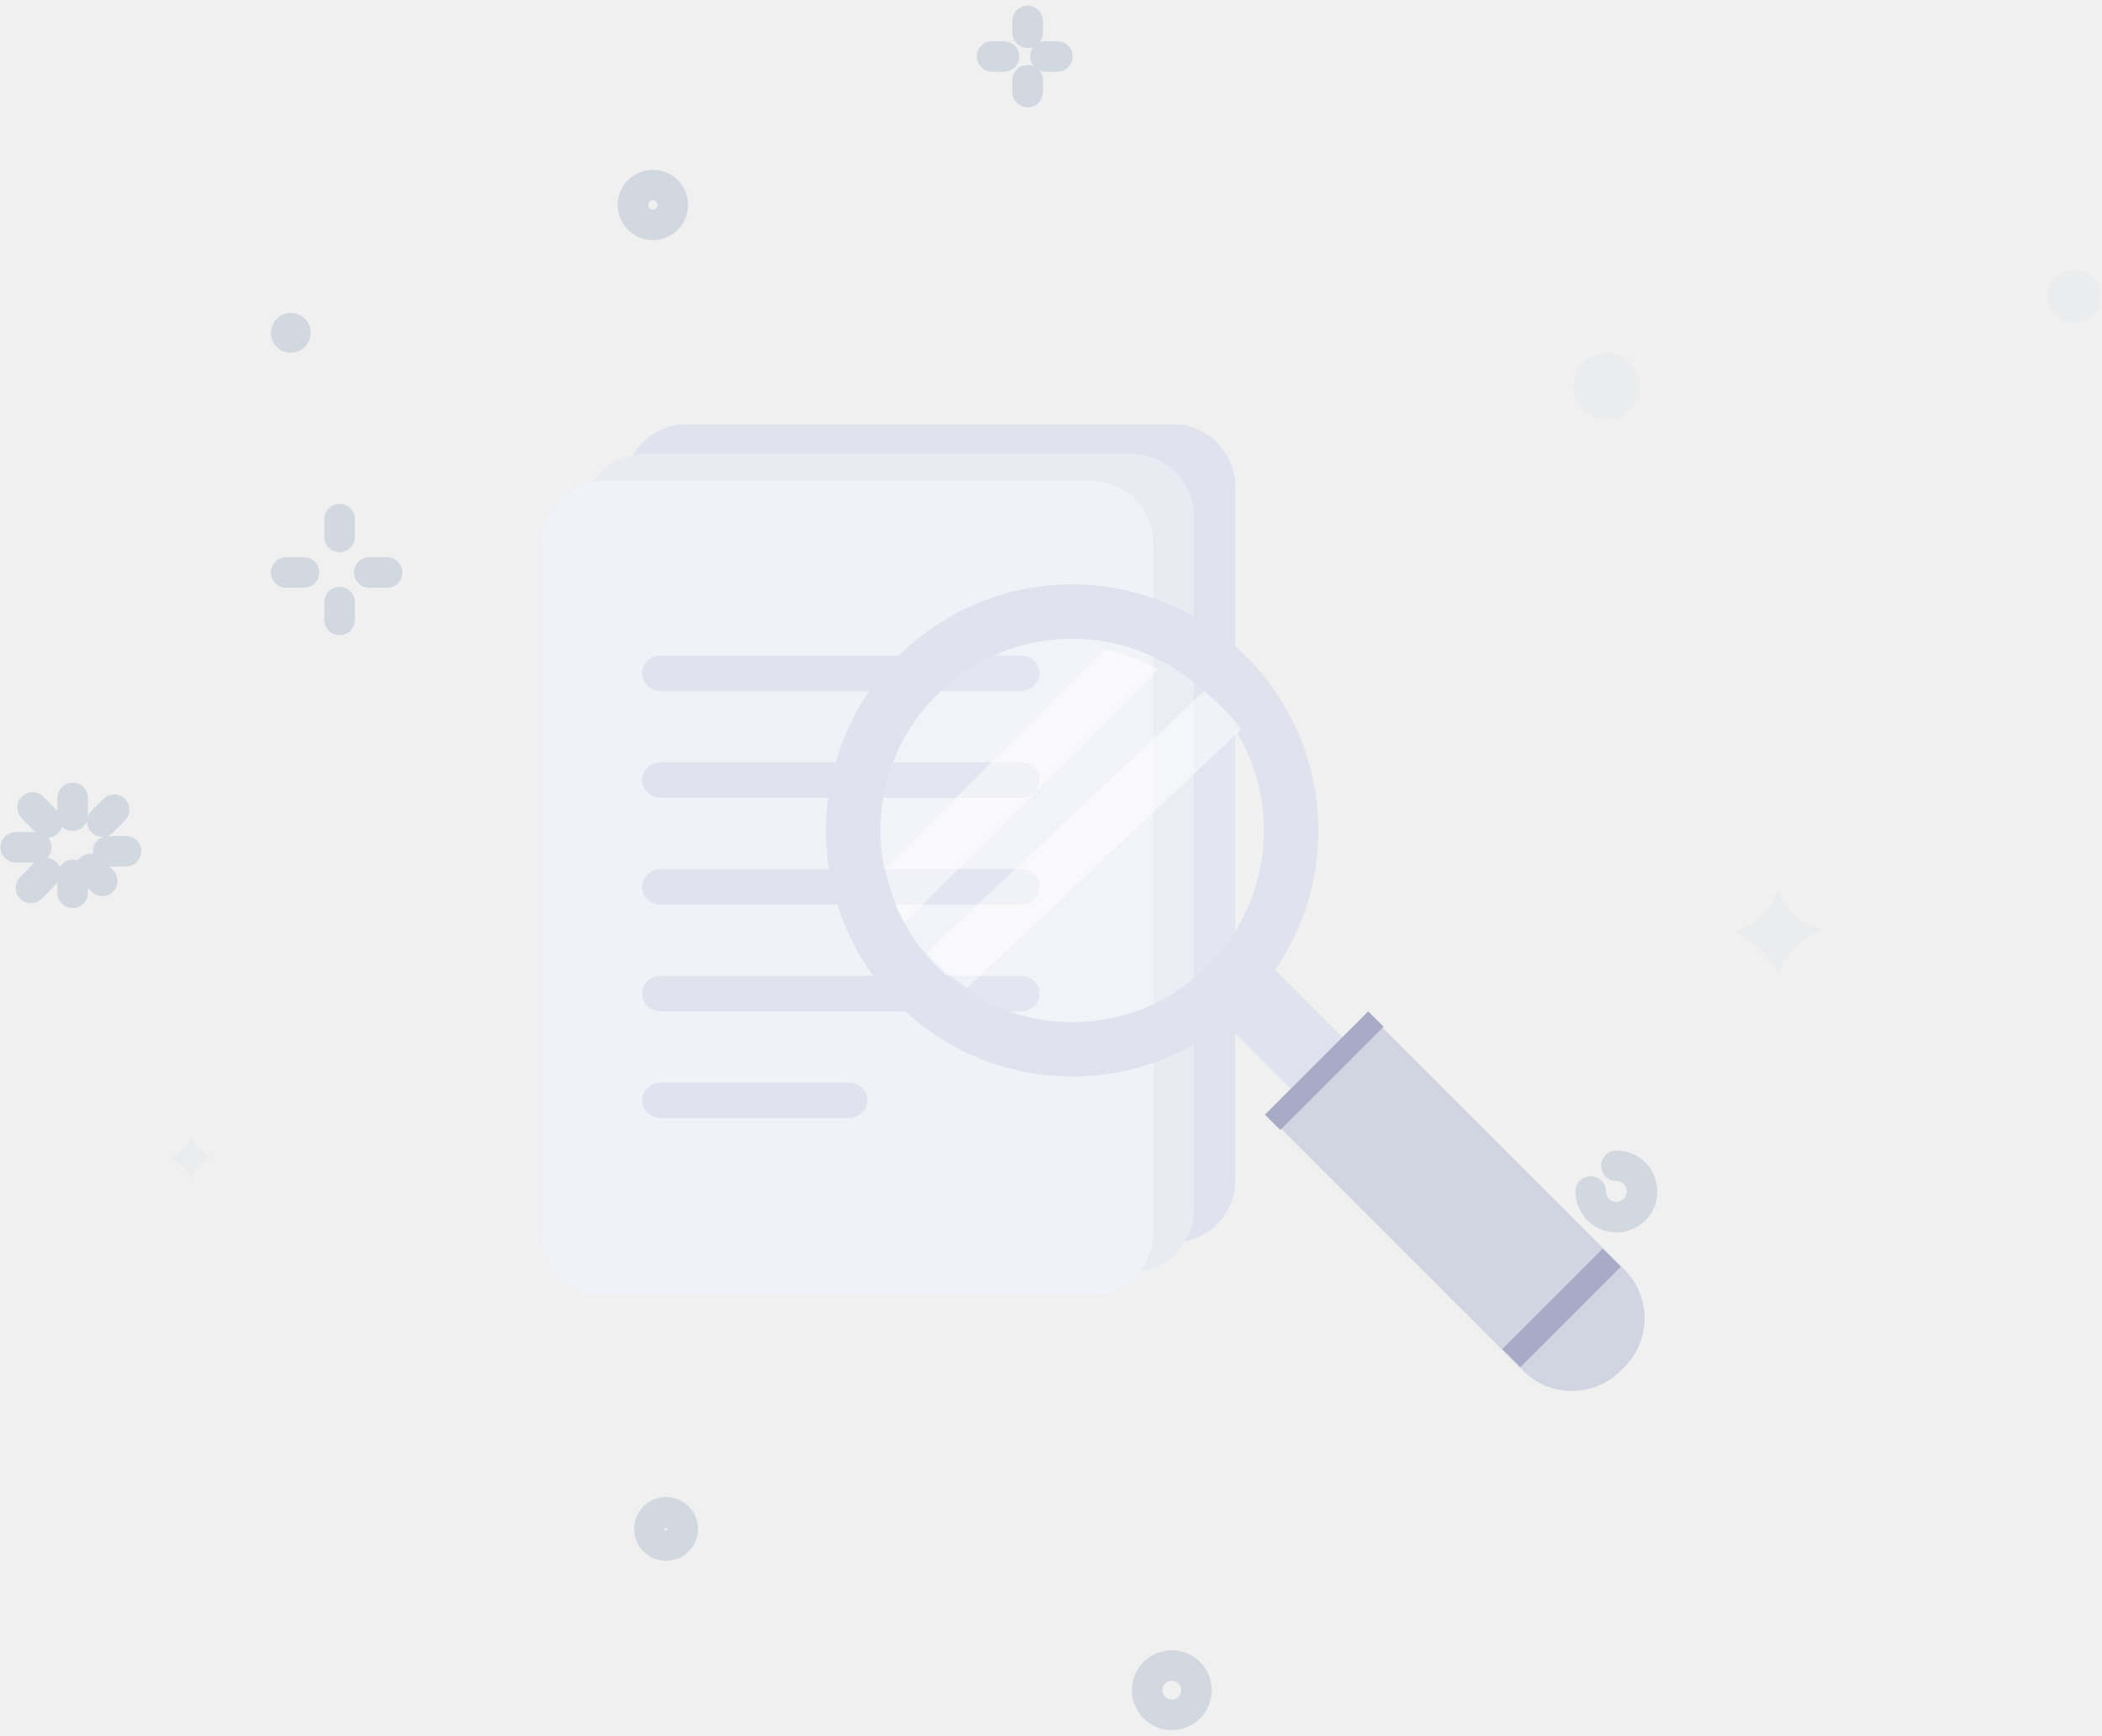
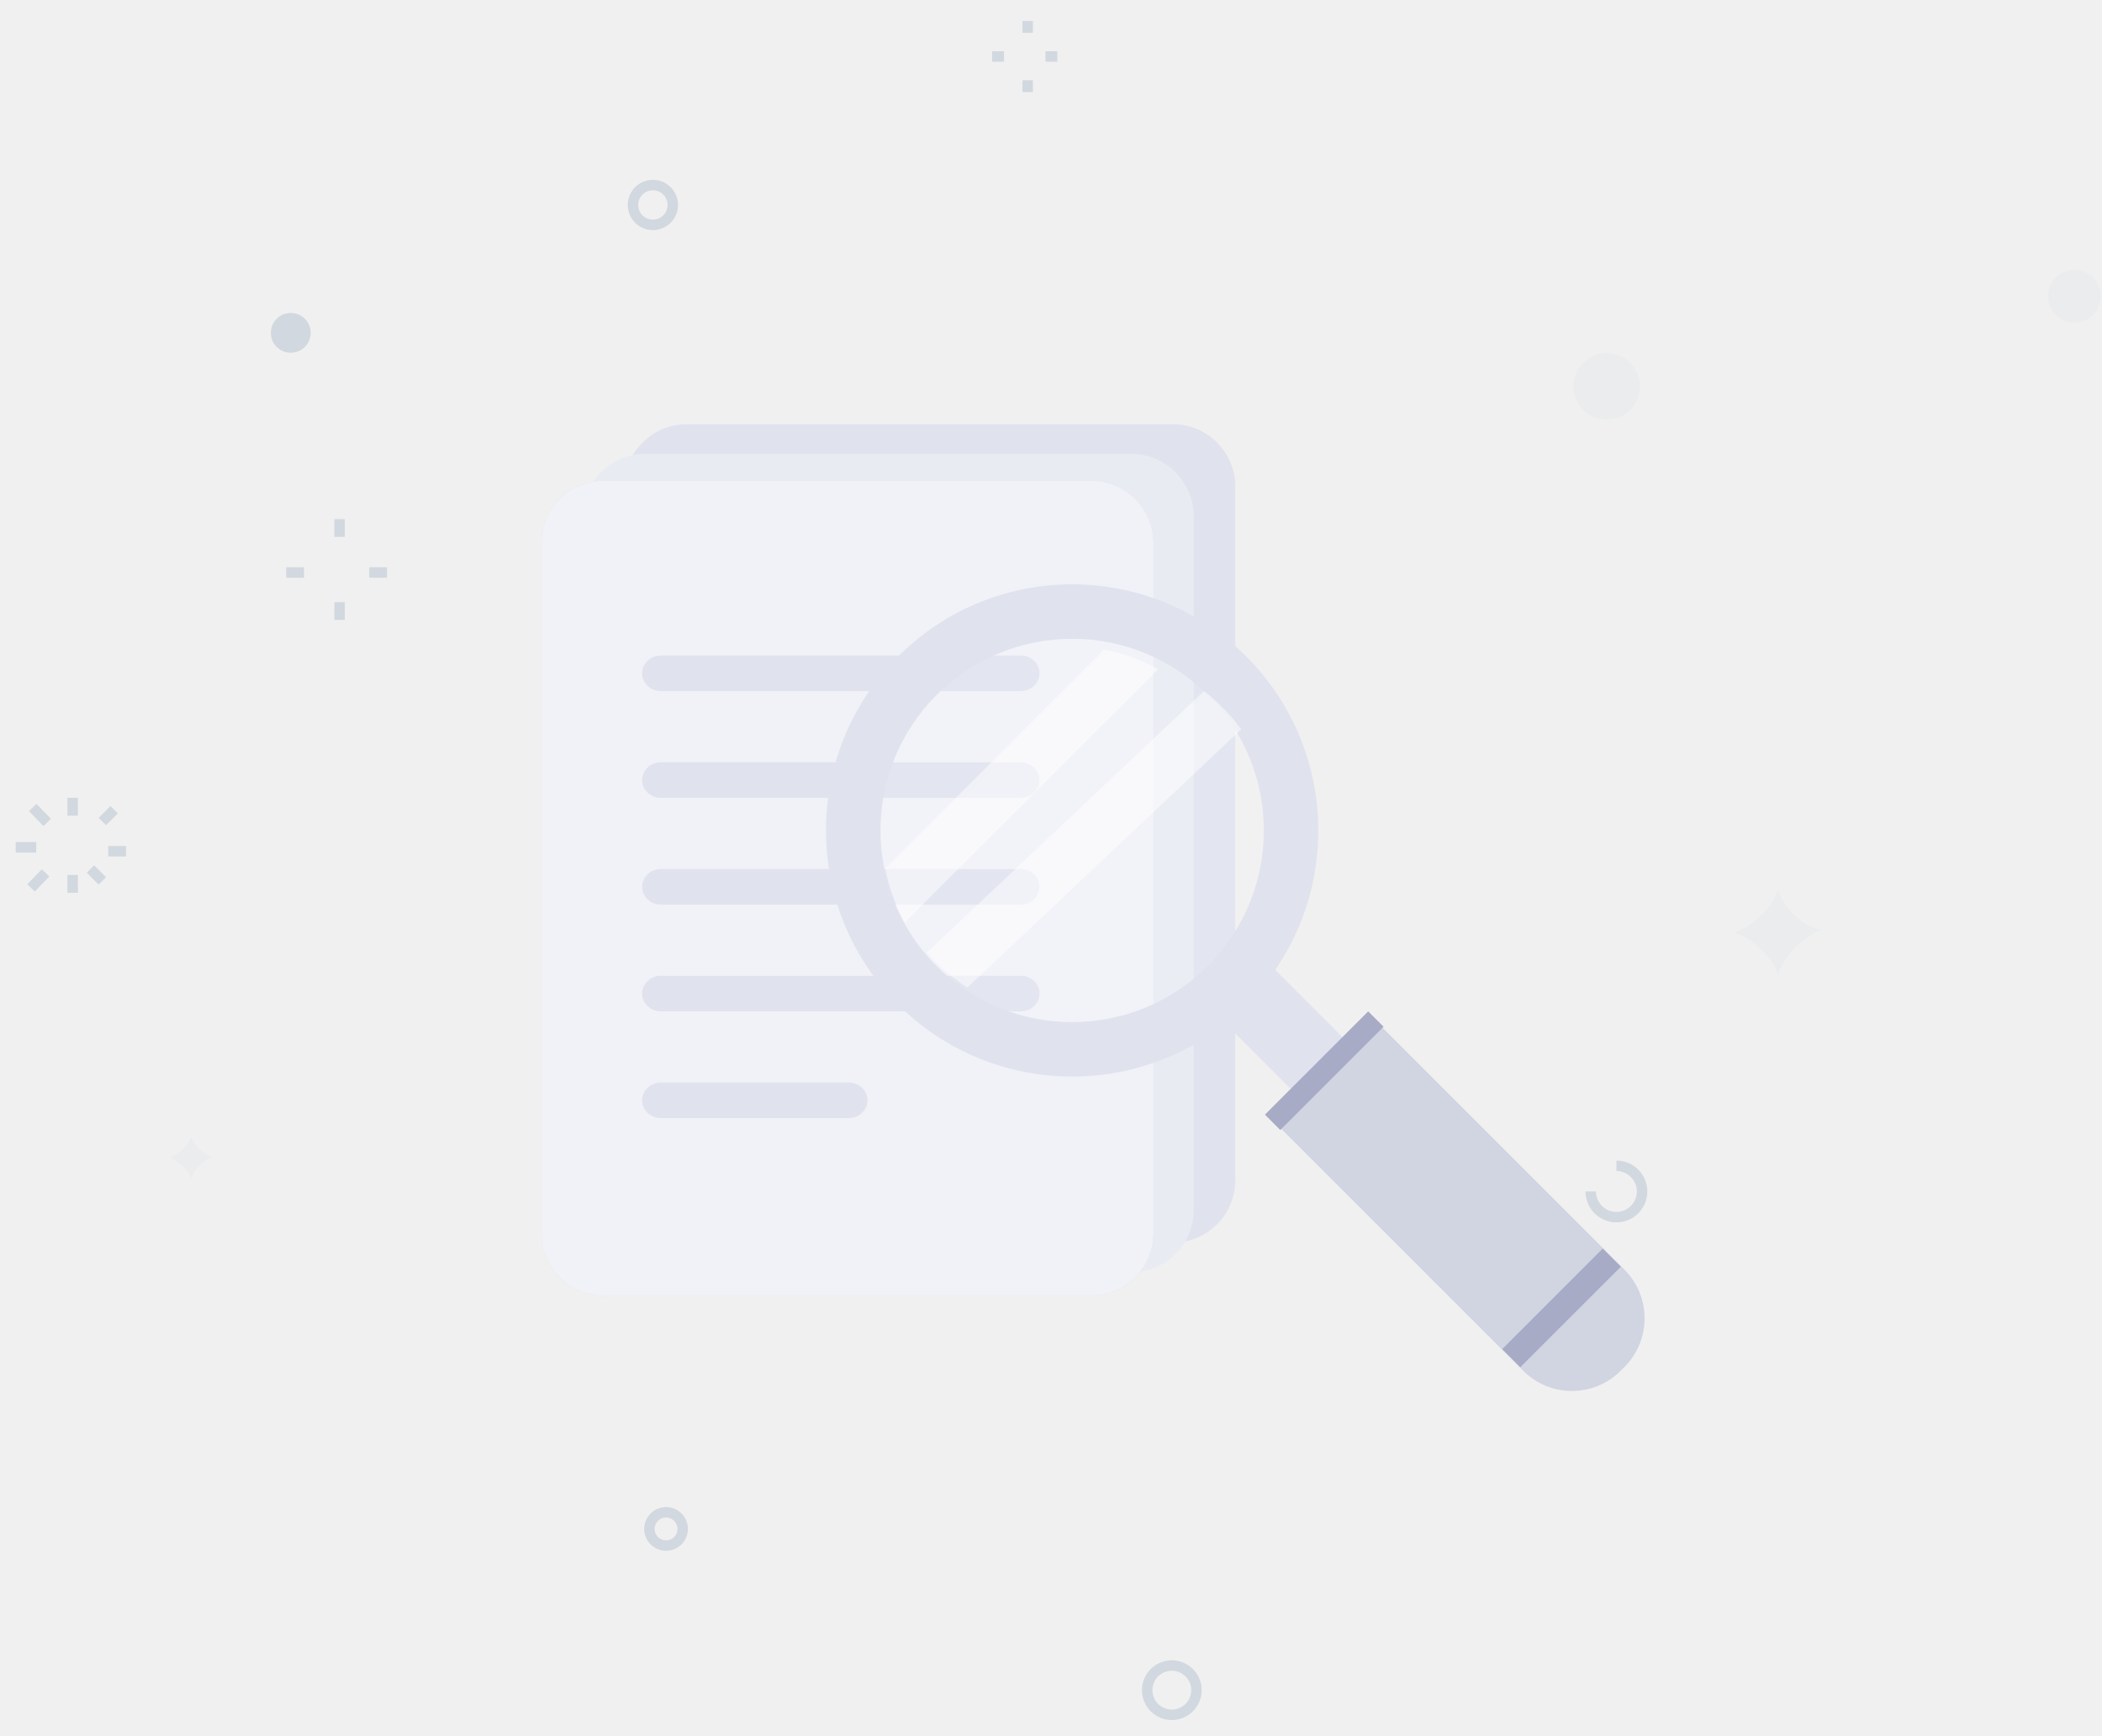
<svg xmlns="http://www.w3.org/2000/svg" width="201" height="166" viewBox="0 0 201 166" fill="none">
-   <path d="M6.948 76.305V78.006" stroke="#D2D8DF" stroke-width="2.921" stroke-linecap="round" />
-   <path d="M3.126 77.227L4.516 78.658" stroke="#D2D8DF" stroke-width="2.921" stroke-linecap="round" />
-   <path d="M1.5 81.037H3.466" stroke="#D2D8DF" stroke-width="2.921" stroke-linecap="round" />
-   <path d="M2.968 84.915L4.358 83.484" stroke="#D2D8DF" stroke-width="2.921" stroke-linecap="round" />
-   <path d="M6.948 85.38V83.678" stroke="#D2D8DF" stroke-width="2.921" stroke-linecap="round" />
-   <path d="M9.785 84.245L8.65 83.111" stroke="#D2D8DF" stroke-width="2.921" stroke-linecap="round" />
-   <path d="M12.053 81.409H10.351" stroke="#D2D8DF" stroke-width="2.921" stroke-linecap="round" />
-   <path d="M10.919 77.439L9.784 78.573" stroke="#D2D8DF" stroke-width="2.921" stroke-linecap="round" />
-   <path d="M98.269 2V3.134" stroke="#D2D8DF" stroke-width="2.921" stroke-linecap="round" />
-   <path d="M94.865 5.403H96" stroke="#D2D8DF" stroke-width="2.921" stroke-linecap="round" />
-   <path d="M98.269 8.806V7.672" stroke="#D2D8DF" stroke-width="2.921" stroke-linecap="round" />
-   <path d="M101.105 5.403H99.97" stroke="#D2D8DF" stroke-width="2.921" stroke-linecap="round" />
-   <path d="M32.473 49.646V51.347" stroke="#D2D8DF" stroke-width="2.921" stroke-linecap="round" />
-   <path d="M27.368 54.751H29.069" stroke="#D2D8DF" stroke-width="2.921" stroke-linecap="round" />
-   <path d="M32.473 59.288V57.587" stroke="#D2D8DF" stroke-width="2.921" stroke-linecap="round" />
-   <path d="M37.011 54.751H35.309" stroke="#D2D8DF" stroke-width="2.921" stroke-linecap="round" />
-   <path d="M154.566 111.493C155.921 111.493 157.021 112.593 157.021 113.949C157.021 115.305 155.921 116.404 154.566 116.404C153.21 116.404 152.111 115.305 152.111 113.949" stroke="#D2D8DF" stroke-width="2.921" stroke-linecap="round" />
+   <path d="M6.948 76.305V78.006" stroke="#D2D8DF" strokeWidth="2.921" strokeLinecap="round" />
+   <path d="M3.126 77.227L4.516 78.658" stroke="#D2D8DF" strokeWidth="2.921" strokeLinecap="round" />
+   <path d="M1.5 81.037H3.466" stroke="#D2D8DF" strokeWidth="2.921" strokeLinecap="round" />
+   <path d="M2.968 84.915L4.358 83.484" stroke="#D2D8DF" strokeWidth="2.921" strokeLinecap="round" />
+   <path d="M6.948 85.38V83.678" stroke="#D2D8DF" strokeWidth="2.921" strokeLinecap="round" />
+   <path d="M9.785 84.245L8.65 83.111" stroke="#D2D8DF" strokeWidth="2.921" strokeLinecap="round" />
+   <path d="M12.053 81.409H10.351" stroke="#D2D8DF" strokeWidth="2.921" strokeLinecap="round" />
+   <path d="M10.919 77.439L9.784 78.573" stroke="#D2D8DF" strokeWidth="2.921" strokeLinecap="round" />
+   <path d="M98.269 2V3.134" stroke="#D2D8DF" strokeWidth="2.921" strokeLinecap="round" />
+   <path d="M94.865 5.403H96" stroke="#D2D8DF" strokeWidth="2.921" strokeLinecap="round" />
+   <path d="M98.269 8.806V7.672" stroke="#D2D8DF" strokeWidth="2.921" strokeLinecap="round" />
+   <path d="M101.105 5.403H99.97" stroke="#D2D8DF" strokeWidth="2.921" strokeLinecap="round" />
+   <path d="M32.473 49.646V51.347" stroke="#D2D8DF" strokeWidth="2.921" strokeLinecap="round" />
+   <path d="M27.368 54.751H29.069" stroke="#D2D8DF" strokeWidth="2.921" strokeLinecap="round" />
+   <path d="M32.473 59.288V57.587" stroke="#D2D8DF" strokeWidth="2.921" strokeLinecap="round" />
+   <path d="M37.011 54.751H35.309" stroke="#D2D8DF" strokeWidth="2.921" strokeLinecap="round" />
+   <path d="M154.566 111.493C155.921 111.493 157.021 112.593 157.021 113.949C157.021 115.305 155.921 116.404 154.566 116.404C153.21 116.404 152.111 115.305 152.111 113.949" stroke="#D2D8DF" strokeWidth="2.921" strokeLinecap="round" />
  <path fill-rule="evenodd" clip-rule="evenodd" d="M165.801 89.216C167.259 88.761 169.493 86.979 170.01 85.061C170.479 86.756 172.445 88.761 174.219 88.913C172.222 89.62 170.313 91.721 170.01 93.371C169.804 91.689 167.163 89.461 165.801 89.216Z" fill="#EBECEE" />
  <path fill-rule="evenodd" clip-rule="evenodd" d="M16.177 110.737C16.907 110.51 18.023 109.619 18.282 108.66C18.516 109.507 19.499 110.51 20.386 110.586C19.388 110.939 18.433 111.99 18.282 112.815C18.179 111.974 16.858 110.86 16.177 110.737Z" fill="#EBECEE" />
  <path fill-rule="evenodd" clip-rule="evenodd" d="M29.707 31.834C29.707 32.886 28.855 33.738 27.803 33.738C26.752 33.738 25.9 32.886 25.9 31.834C25.9 30.782 26.752 29.93 27.803 29.93C28.855 29.93 29.707 30.782 29.707 31.834Z" fill="#D1D8DF" />
  <path fill-rule="evenodd" clip-rule="evenodd" d="M156.815 36.946C156.815 38.704 155.39 40.128 153.633 40.128C151.876 40.128 150.451 38.704 150.451 36.946C150.451 35.188 151.876 33.764 153.633 33.764C155.39 33.764 156.815 35.188 156.815 36.946Z" fill="#EBECEE" />
  <path fill-rule="evenodd" clip-rule="evenodd" d="M200.886 28.324C200.886 29.718 199.756 30.848 198.362 30.848C196.968 30.848 195.839 29.718 195.839 28.324C195.839 26.929 196.968 25.799 198.362 25.799C199.756 25.799 200.886 26.929 200.886 28.324Z" fill="#EBECEE" />
-   <path fill-rule="evenodd" clip-rule="evenodd" d="M65.282 146.223C65.282 147.102 64.569 147.815 63.691 147.815C62.812 147.815 62.1 147.102 62.1 146.223C62.1 145.344 62.812 144.632 63.691 144.632C64.569 144.632 65.282 145.344 65.282 146.223Z" stroke="#D2D8DF" stroke-width="2.921" stroke-linecap="round" />
-   <path fill-rule="evenodd" clip-rule="evenodd" d="M64.335 19.602C64.335 20.654 63.483 21.506 62.432 21.506C61.38 21.506 60.528 20.654 60.528 19.602C60.528 18.55 61.38 17.698 62.432 17.698C63.483 17.698 64.335 18.55 64.335 19.602Z" stroke="#D2D8DF" stroke-width="2.921" stroke-linecap="round" />
-   <path fill-rule="evenodd" clip-rule="evenodd" d="M112.89 163.845C111.674 164.308 110.313 163.697 109.85 162.481C109.387 161.264 109.998 159.902 111.215 159.44C112.431 158.977 113.792 159.588 114.255 160.804C114.718 162.021 114.107 163.383 112.89 163.845Z" stroke="#D2D8DF" stroke-width="2.921" stroke-linecap="round" />
+   <path fill-rule="evenodd" clip-rule="evenodd" d="M65.282 146.223C65.282 147.102 64.569 147.815 63.691 147.815C62.812 147.815 62.1 147.102 62.1 146.223C62.1 145.344 62.812 144.632 63.691 144.632C64.569 144.632 65.282 145.344 65.282 146.223Z" stroke="#D2D8DF" strokeWidth="2.921" strokeLinecap="round" />
+   <path fill-rule="evenodd" clip-rule="evenodd" d="M64.335 19.602C64.335 20.654 63.483 21.506 62.432 21.506C61.38 21.506 60.528 20.654 60.528 19.602C60.528 18.55 61.38 17.698 62.432 17.698C63.483 17.698 64.335 18.55 64.335 19.602Z" stroke="#D2D8DF" strokeWidth="2.921" strokeLinecap="round" />
+   <path fill-rule="evenodd" clip-rule="evenodd" d="M112.89 163.845C111.674 164.308 110.313 163.697 109.85 162.481C109.387 161.264 109.998 159.902 111.215 159.44C112.431 158.977 113.792 159.588 114.255 160.804C114.718 162.021 114.107 163.383 112.89 163.845Z" stroke="#D2D8DF" strokeWidth="2.921" strokeLinecap="round" />
  <path fill-rule="evenodd" clip-rule="evenodd" d="M112.167 118.845H65.653C62.379 118.845 59.699 116.157 59.699 112.872V46.541C59.699 43.257 62.379 40.57 65.653 40.57H112.167C115.442 40.57 118.122 43.257 118.122 46.541V112.872C118.122 116.157 115.442 118.845 112.167 118.845Z" fill="#E0E2EE" />
  <path fill-rule="evenodd" clip-rule="evenodd" d="M108.196 121.681H61.682C58.408 121.681 55.728 118.993 55.728 115.709V49.377C55.728 46.093 58.408 43.406 61.682 43.406H108.196C111.471 43.406 114.151 46.093 114.151 49.377V115.709C114.151 118.993 111.471 121.681 108.196 121.681Z" fill="#E8EBF2" />
  <path fill-rule="evenodd" clip-rule="evenodd" d="M104.334 123.92H57.724C54.443 123.92 51.758 121.243 51.758 117.972V51.916C51.758 48.644 54.443 45.969 57.724 45.969H104.334C107.616 45.969 110.301 48.644 110.301 51.916V117.972C110.301 121.243 107.616 123.92 104.334 123.92Z" fill="#D8DBEA" />
  <path fill-rule="evenodd" clip-rule="evenodd" d="M104.334 123.92H57.724C54.443 123.92 51.758 121.243 51.758 117.972V51.916C51.758 48.644 54.443 45.969 57.724 45.969H104.334C107.616 45.969 110.301 48.644 110.301 51.916V117.972C110.301 121.243 107.616 123.92 104.334 123.92Z" fill="#F1F2F7" />
  <path fill-rule="evenodd" clip-rule="evenodd" d="M97.616 66.094H63.189C62.206 66.094 61.401 65.329 61.401 64.394C61.401 63.457 62.206 62.691 63.189 62.691H97.616C98.599 62.691 99.404 63.457 99.404 64.394C99.404 65.329 98.599 66.094 97.616 66.094Z" fill="#E0E2EE" />
  <path fill-rule="evenodd" clip-rule="evenodd" d="M97.616 76.304H63.189C62.206 76.304 61.401 75.539 61.401 74.603C61.401 73.667 62.206 72.901 63.189 72.901H97.616C98.599 72.901 99.404 73.667 99.404 74.603C99.404 75.539 98.599 76.304 97.616 76.304Z" fill="#E0E2EE" />
  <path fill-rule="evenodd" clip-rule="evenodd" d="M97.616 86.514H63.189C62.206 86.514 61.401 85.749 61.401 84.813C61.401 83.878 62.206 83.111 63.189 83.111H97.616C98.599 83.111 99.404 83.878 99.404 84.813C99.404 85.749 98.599 86.514 97.616 86.514Z" fill="#E0E2EE" />
  <path fill-rule="evenodd" clip-rule="evenodd" d="M97.616 96.724H63.189C62.206 96.724 61.401 95.958 61.401 95.023C61.401 94.086 62.206 93.321 63.189 93.321H97.616C98.599 93.321 99.404 94.086 99.404 95.023C99.404 95.958 98.599 96.724 97.616 96.724Z" fill="#E0E2EE" />
  <path fill-rule="evenodd" clip-rule="evenodd" d="M81.159 106.934H63.197C62.209 106.934 61.401 106.168 61.401 105.233C61.401 104.296 62.209 103.53 63.197 103.53H81.159C82.147 103.53 82.955 104.296 82.955 105.233C82.955 106.168 82.147 106.934 81.159 106.934Z" fill="#E0E2EE" />
  <path fill-rule="evenodd" clip-rule="evenodd" d="M117.415 93.739C110.531 100.622 99.873 101.398 92.136 96.084C91.147 95.393 90.206 94.616 89.329 93.739C88.877 93.288 88.451 92.824 88.05 92.335C87.247 91.357 86.544 90.315 85.968 89.239C84.953 87.42 84.263 85.491 83.887 83.496C82.671 77.241 84.489 70.508 89.329 65.67C94.18 60.818 100.914 59.013 107.17 60.216C109.164 60.605 111.095 61.294 112.914 62.297C113.992 62.886 115.02 63.589 115.999 64.392C116.487 64.791 116.952 65.219 117.402 65.67C118.281 66.548 119.069 67.487 119.748 68.478C125.064 76.212 124.286 86.869 117.415 93.739Z" fill="white" fill-opacity="0.1" />
  <path fill-rule="evenodd" clip-rule="evenodd" d="M115.49 92.383C108.328 99.546 96.721 99.545 89.558 92.383C82.404 85.229 82.404 73.621 89.567 66.459C96.721 59.305 108.328 59.305 115.482 66.459C122.643 73.621 122.643 85.229 115.49 92.383ZM119.165 62.779C109.972 53.587 95.075 53.587 85.882 62.779C76.69 71.971 76.682 86.877 85.874 96.07C94.241 104.434 107.354 105.189 116.578 98.321C117.479 97.65 118.346 96.897 119.174 96.07C120 95.243 120.753 94.375 121.424 93.474C128.291 84.249 127.53 71.145 119.165 62.779Z" fill="#E0E2EE" />
  <path fill-rule="evenodd" clip-rule="evenodd" d="M155.343 130.724L154.957 131.11C152.404 133.664 148.222 133.664 145.668 131.11L122.092 107.534L131.767 97.859L155.343 121.435C157.898 123.989 157.898 128.169 155.343 130.724Z" fill="#D1D4E1" />
  <path fill-rule="evenodd" clip-rule="evenodd" d="M121.931 92.754L128.898 99.721L123.952 104.665L116.987 97.698C117.906 97.013 118.79 96.245 119.636 95.401C120.479 94.558 121.247 93.673 121.931 92.754Z" fill="#E0E2EE" />
  <path fill-rule="evenodd" clip-rule="evenodd" d="M154.99 121.144L145.376 130.757L143.646 129.025L153.258 119.412L154.99 121.144Z" fill="#A7ABC5" />
  <path fill-rule="evenodd" clip-rule="evenodd" d="M132.302 98.191L122.425 108.068L120.958 106.601L130.834 96.724L132.302 98.191Z" fill="#A7ABC5" />
  <path fill-rule="evenodd" clip-rule="evenodd" d="M110.747 63.995L86.525 88.216C85.613 86.581 84.993 84.846 84.656 83.053L105.584 62.124C107.376 62.474 109.112 63.093 110.747 63.995Z" fill="white" fill-opacity="0.5" />
  <path fill-rule="evenodd" clip-rule="evenodd" d="M118.688 69.752L92.502 94.455C91.564 93.838 90.671 93.143 89.839 92.358C89.41 91.954 89.005 91.539 88.626 91.101L115.131 66.095C115.596 66.454 116.036 66.836 116.463 67.24C117.296 68.025 118.045 68.866 118.688 69.752Z" fill="white" fill-opacity="0.5" />
</svg>
